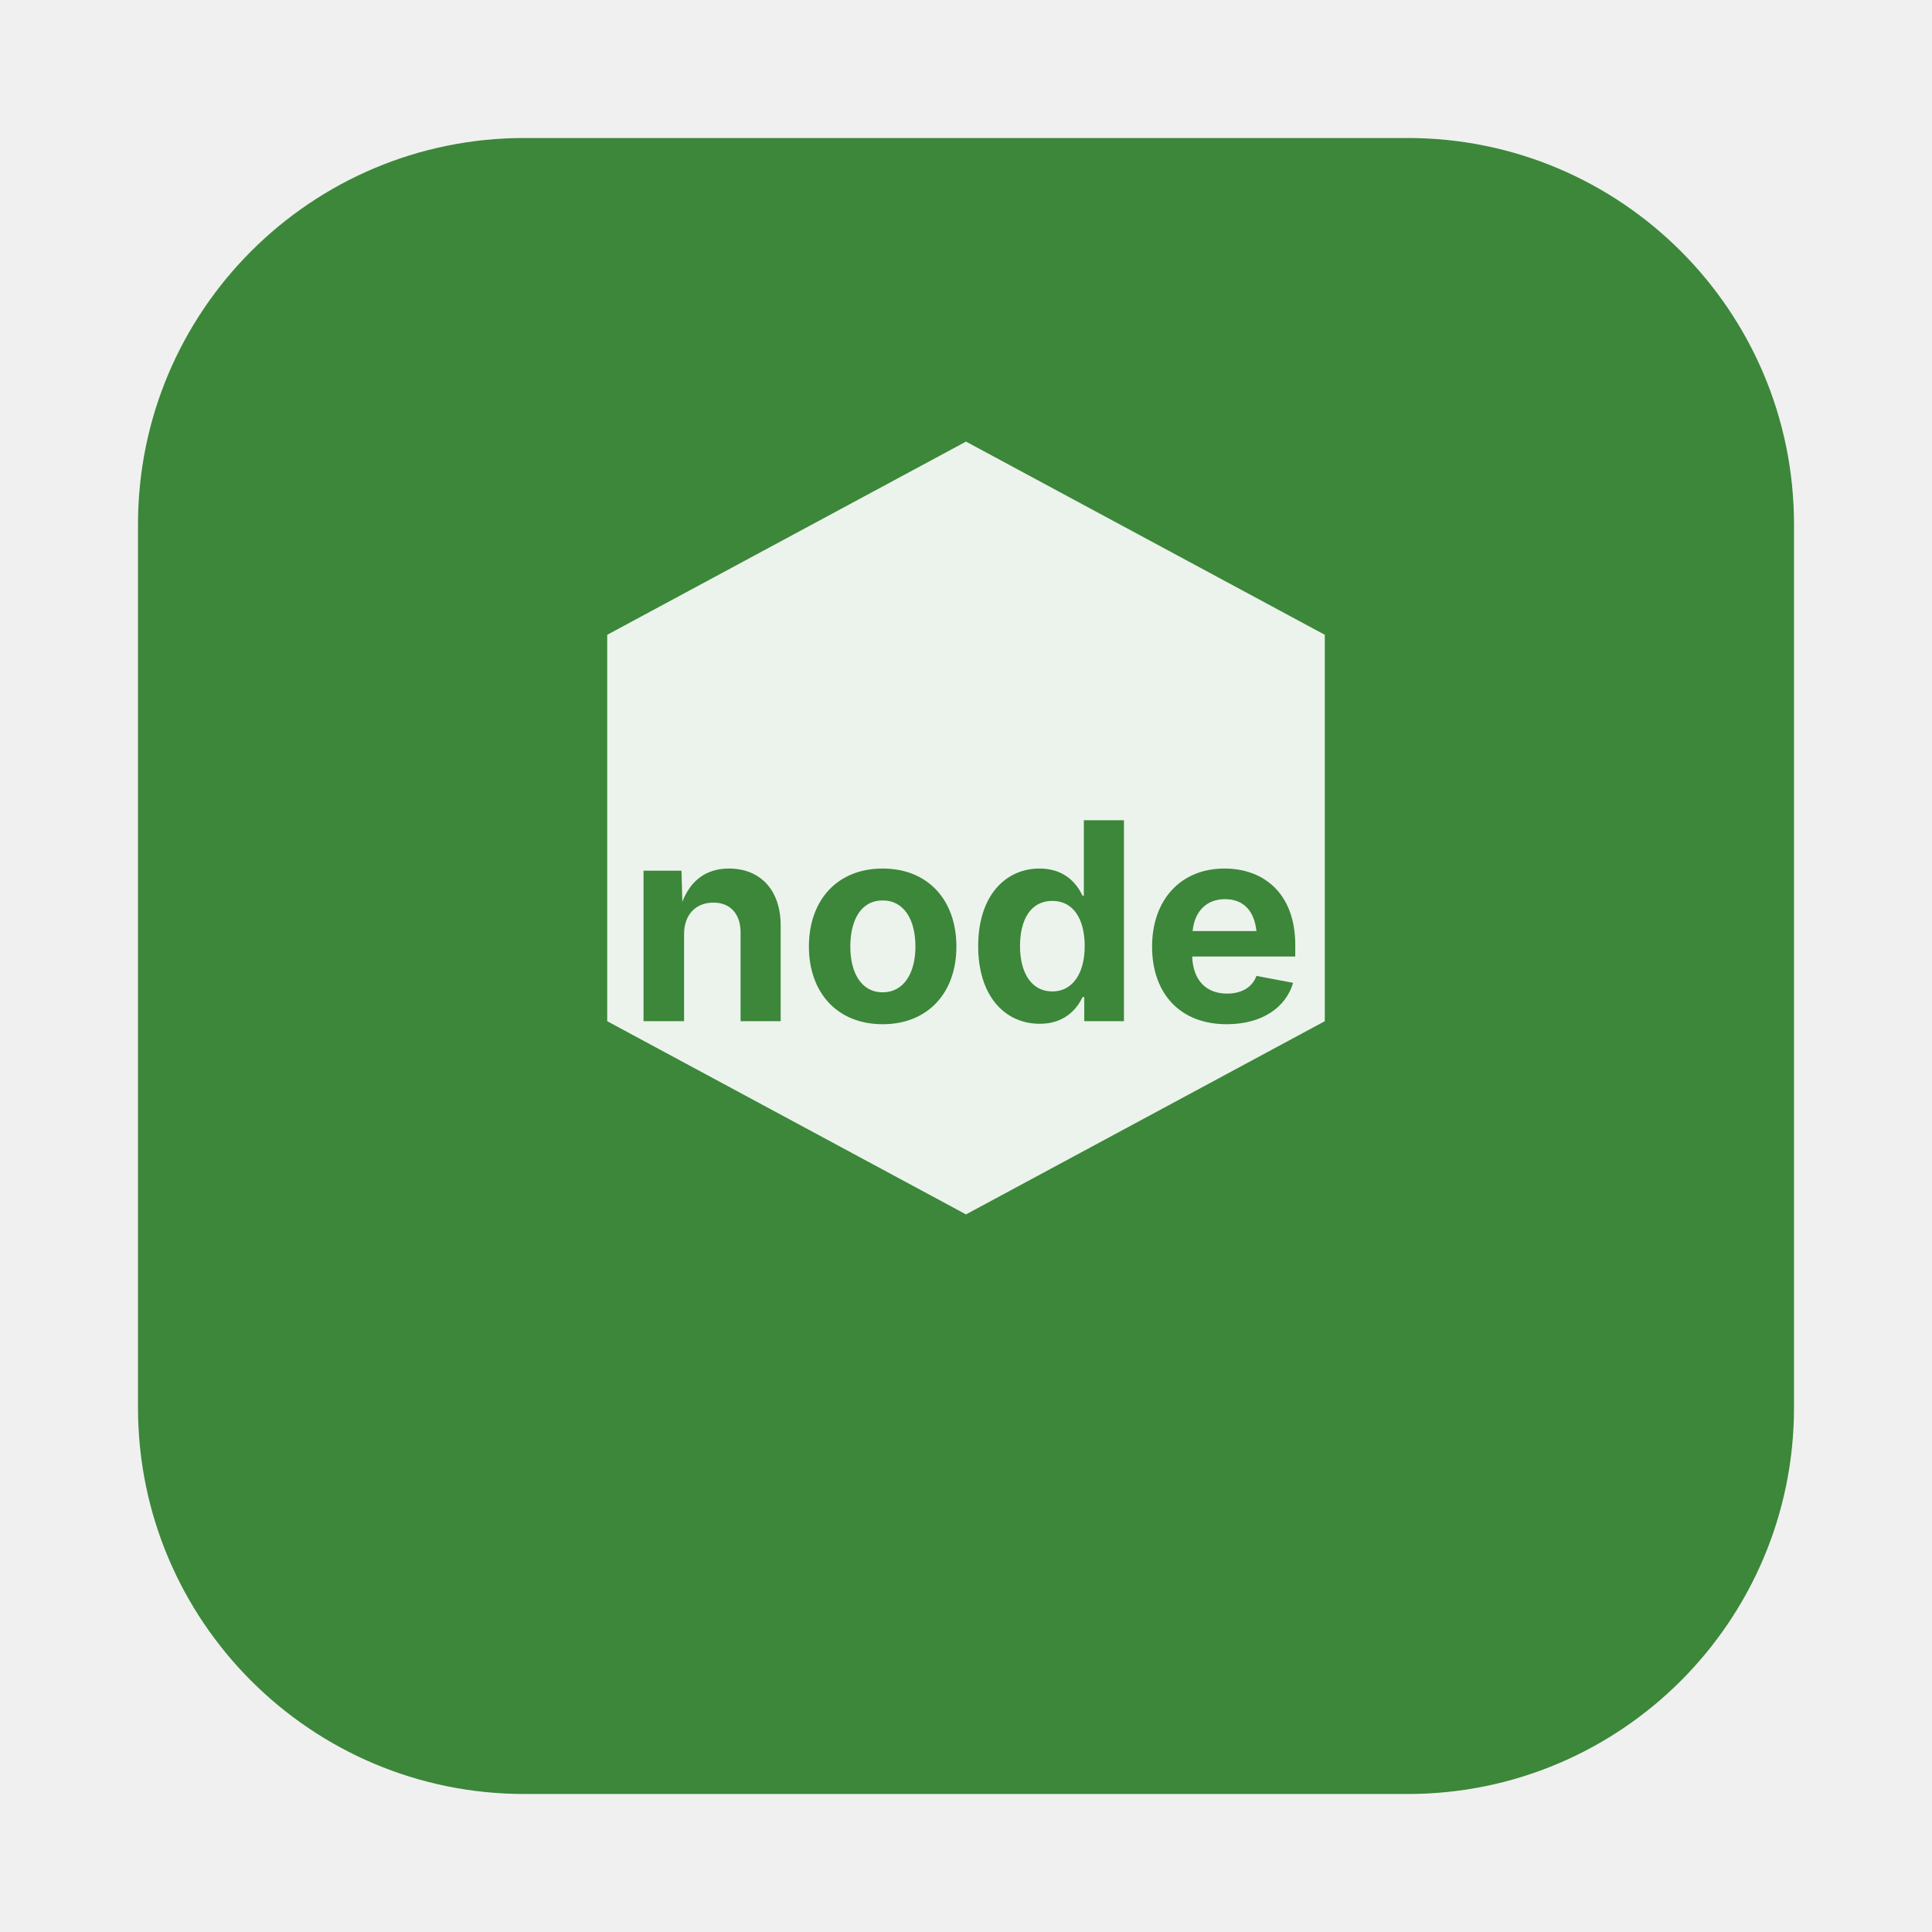
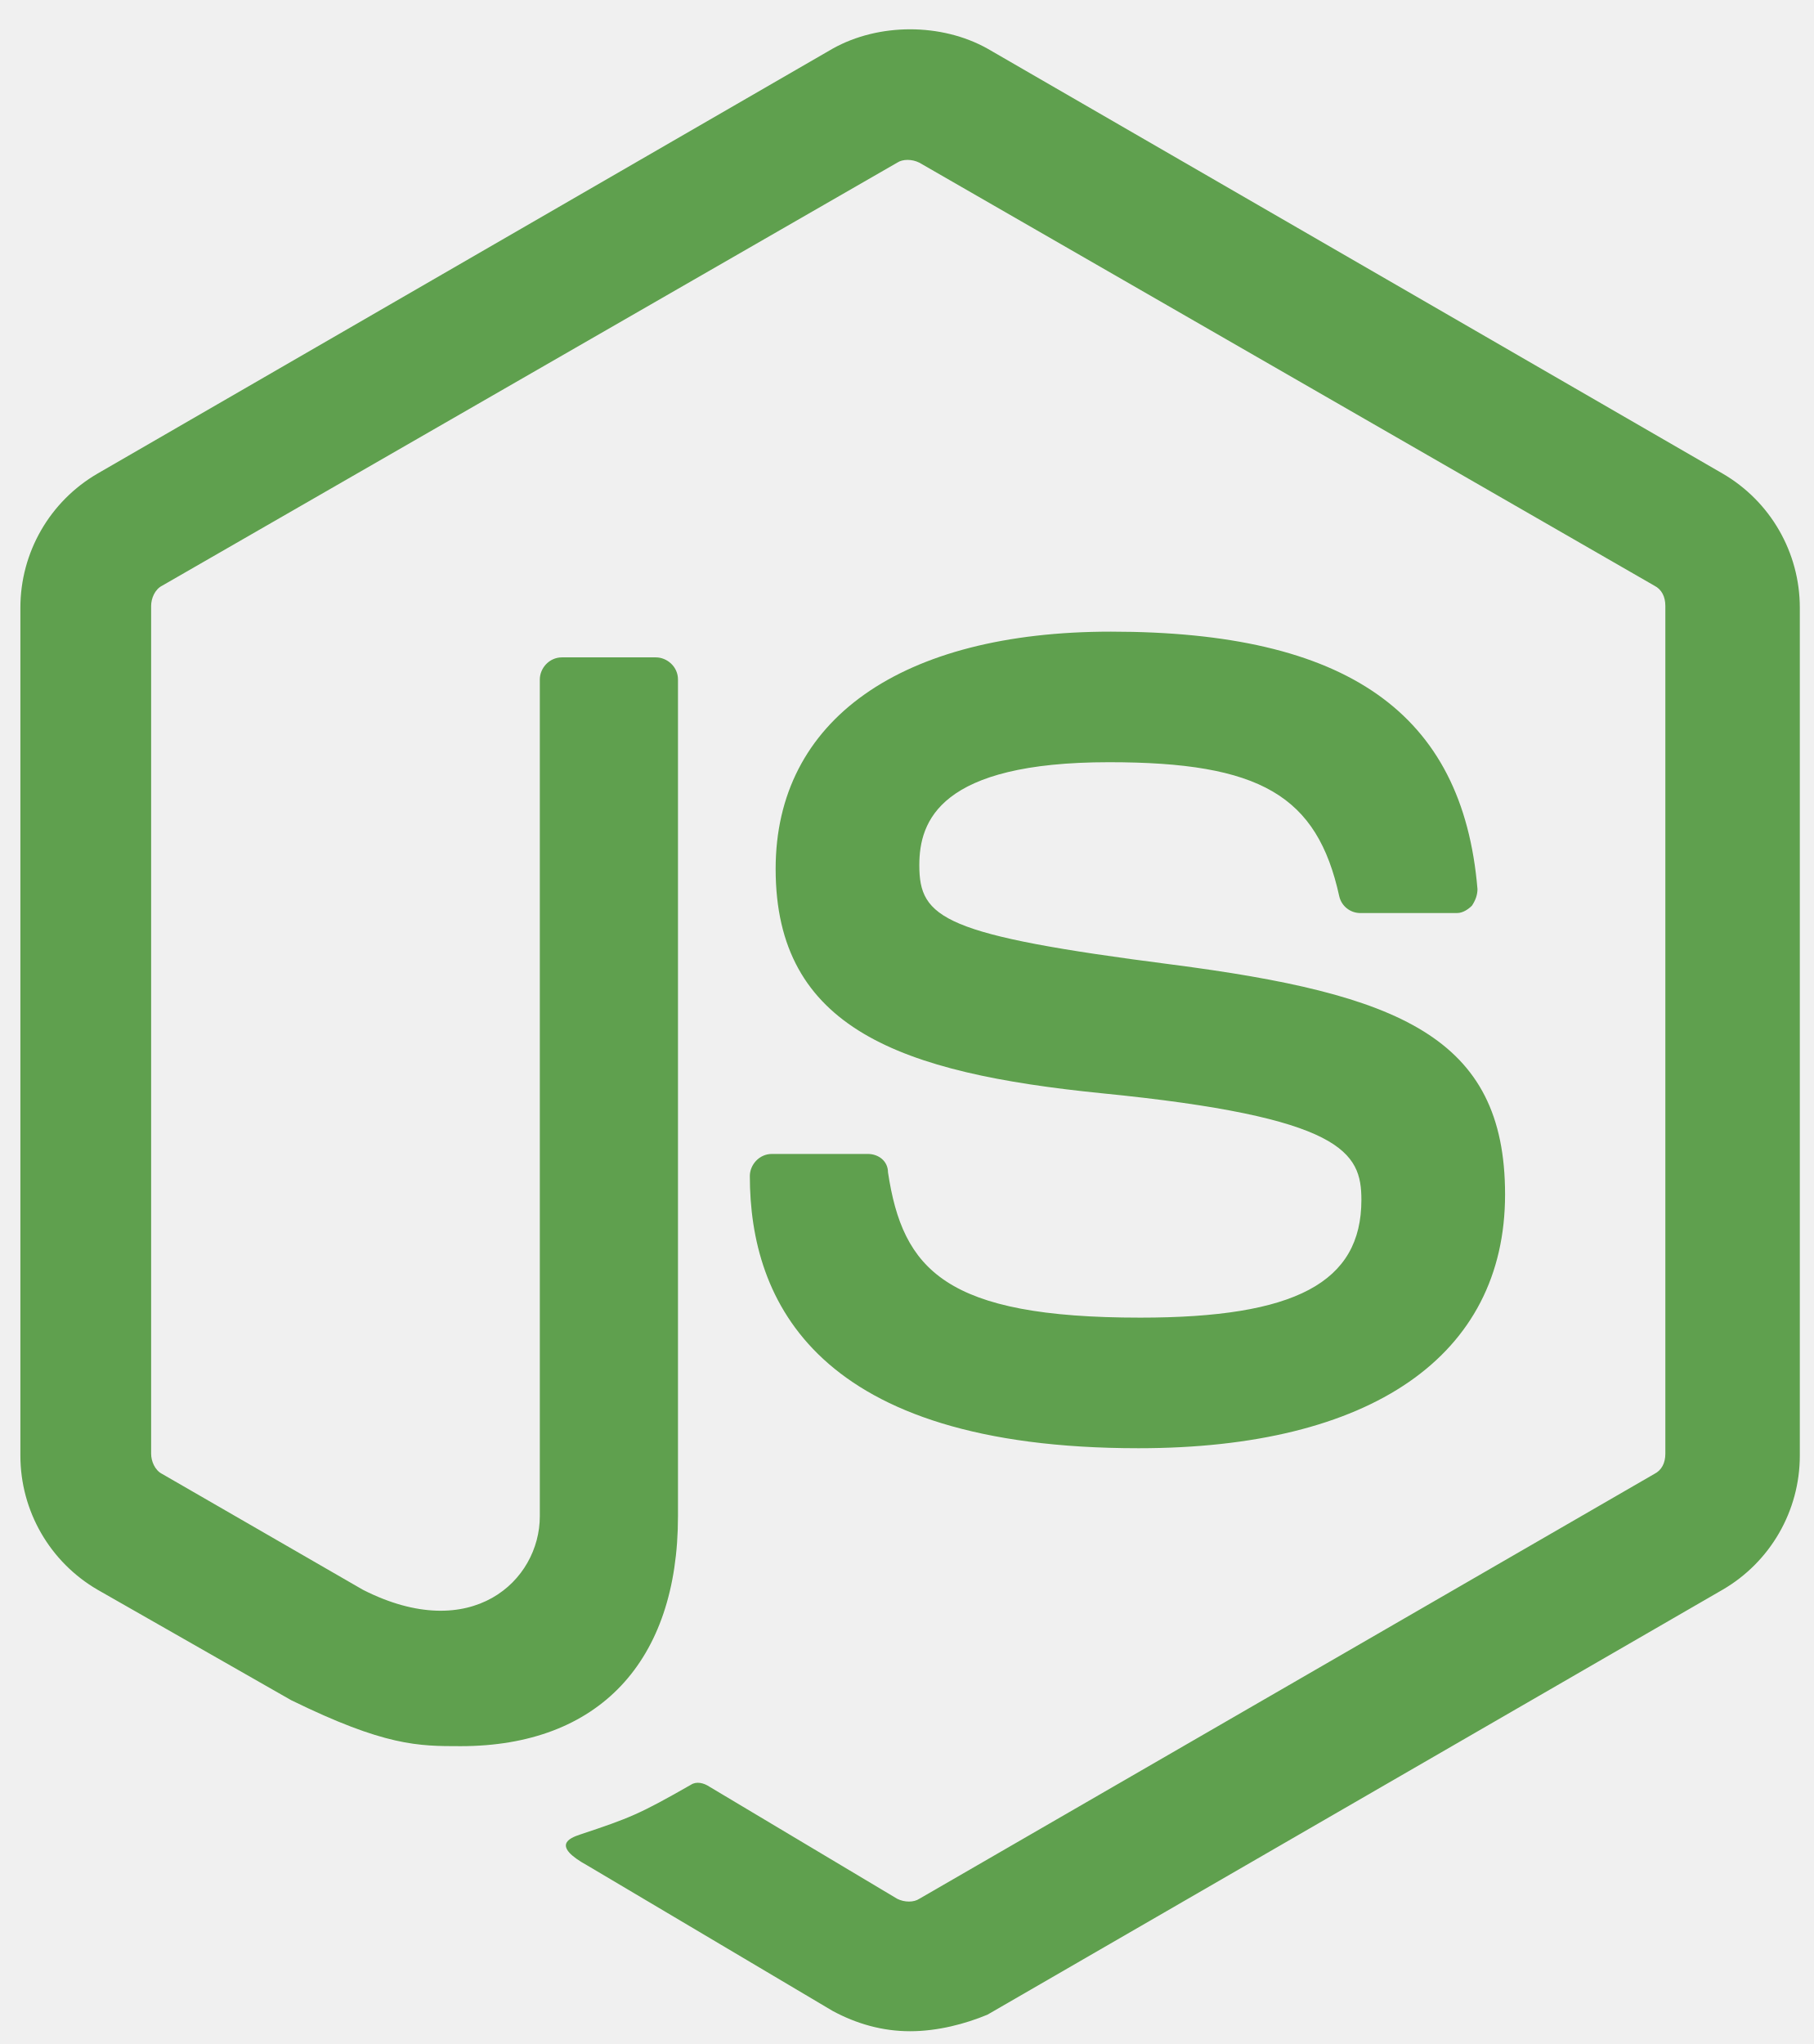
- <svg xmlns="http://www.w3.org/2000/svg" width="70" height="70" viewBox="0 0 70 70">
-   <rect x="5" y="5" width="60" height="60" rx="14" fill="#3C873A" />
-   <path d="M35 16L48 23V37L35 44L22 37V23L35 16Z" fill="#FFFFFF" fill-opacity="0.9" />
-   <text x="35" y="37" text-anchor="middle" font-family="system-ui, -apple-system, BlinkMacSystemFont, 'Segoe UI', sans-serif" font-size="10" font-weight="700" fill="#3C873A">
-     node
-   </text>
+ <svg xmlns="http://www.w3.org/2000/svg" width="71" height="80" viewBox="0 0 71 80" fill="none">
+   <g clipPath="url(#clip0_337_7891)" fill="#5FA04E">
+     <path d="M35.625 79.5c-1.081 0-2.09-.288-3.028-.792l-9.59-5.686c-1.442-.792-.721-1.08-.289-1.224 1.947-.648 2.308-.792 4.327-1.944.216-.144.504-.072.72.072l7.356 4.391c.288.144.649.144.865 0l28.77-16.628c.289-.144.433-.431.433-.791V23.714c0-.36-.144-.648-.432-.792L35.986 6.366c-.288-.144-.65-.144-.865 0L6.35 22.922c-.29.144-.434.504-.434.792v33.184c0 .287.145.647.433.791l7.86 4.535c4.254 2.16 6.922-.36 6.922-2.879V26.593c0-.432.36-.864.865-.864h3.678c.432 0 .865.36.865.864v32.752c0 5.687-3.1 8.998-8.509 8.998-1.658 0-2.956 0-6.633-1.8l-7.572-4.319A6.073 6.073 0 0 1 .798 56.97V23.786a6.073 6.073 0 0 1 3.028-5.255l28.77-16.628c1.804-1.008 4.255-1.008 6.058 0l28.77 16.628a6.073 6.073 0 0 1 3.029 5.255V56.97a6.073 6.073 0 0 1-3.029 5.254l-28.77 16.628c-.865.36-1.947.648-3.029.648Z" />
+     <path d="M44.567 56.682c-12.62 0-15.215-5.759-15.215-10.654 0-.432.36-.864.865-.864h3.75c.433 0 .793.288.793.72.577 3.815 2.235 5.687 9.879 5.687 6.057 0 8.652-1.368 8.652-4.607 0-1.871-.72-3.24-10.167-4.175-7.86-.792-12.762-2.52-12.762-8.782 0-5.83 4.903-9.285 13.123-9.285 9.23 0 13.772 3.167 14.35 10.077 0 .216-.073.432-.217.648-.144.144-.36.288-.577.288h-3.822a.844.844 0 0 1-.793-.648c-.865-3.96-3.1-5.255-9.013-5.255-6.634 0-7.427 2.304-7.427 4.031 0 2.088.937 2.736 9.879 3.887 8.869 1.152 13.05 2.808 13.05 8.998 0 6.335-5.263 9.934-14.348 9.934Z" />
+   </g>
+   <defs>
+     <clipPath id="clip0_337_7891">
+       <path fill="#fff" d="M0 .5h71v79H0z" />
+     </clipPath>
+   </defs>
</svg>
